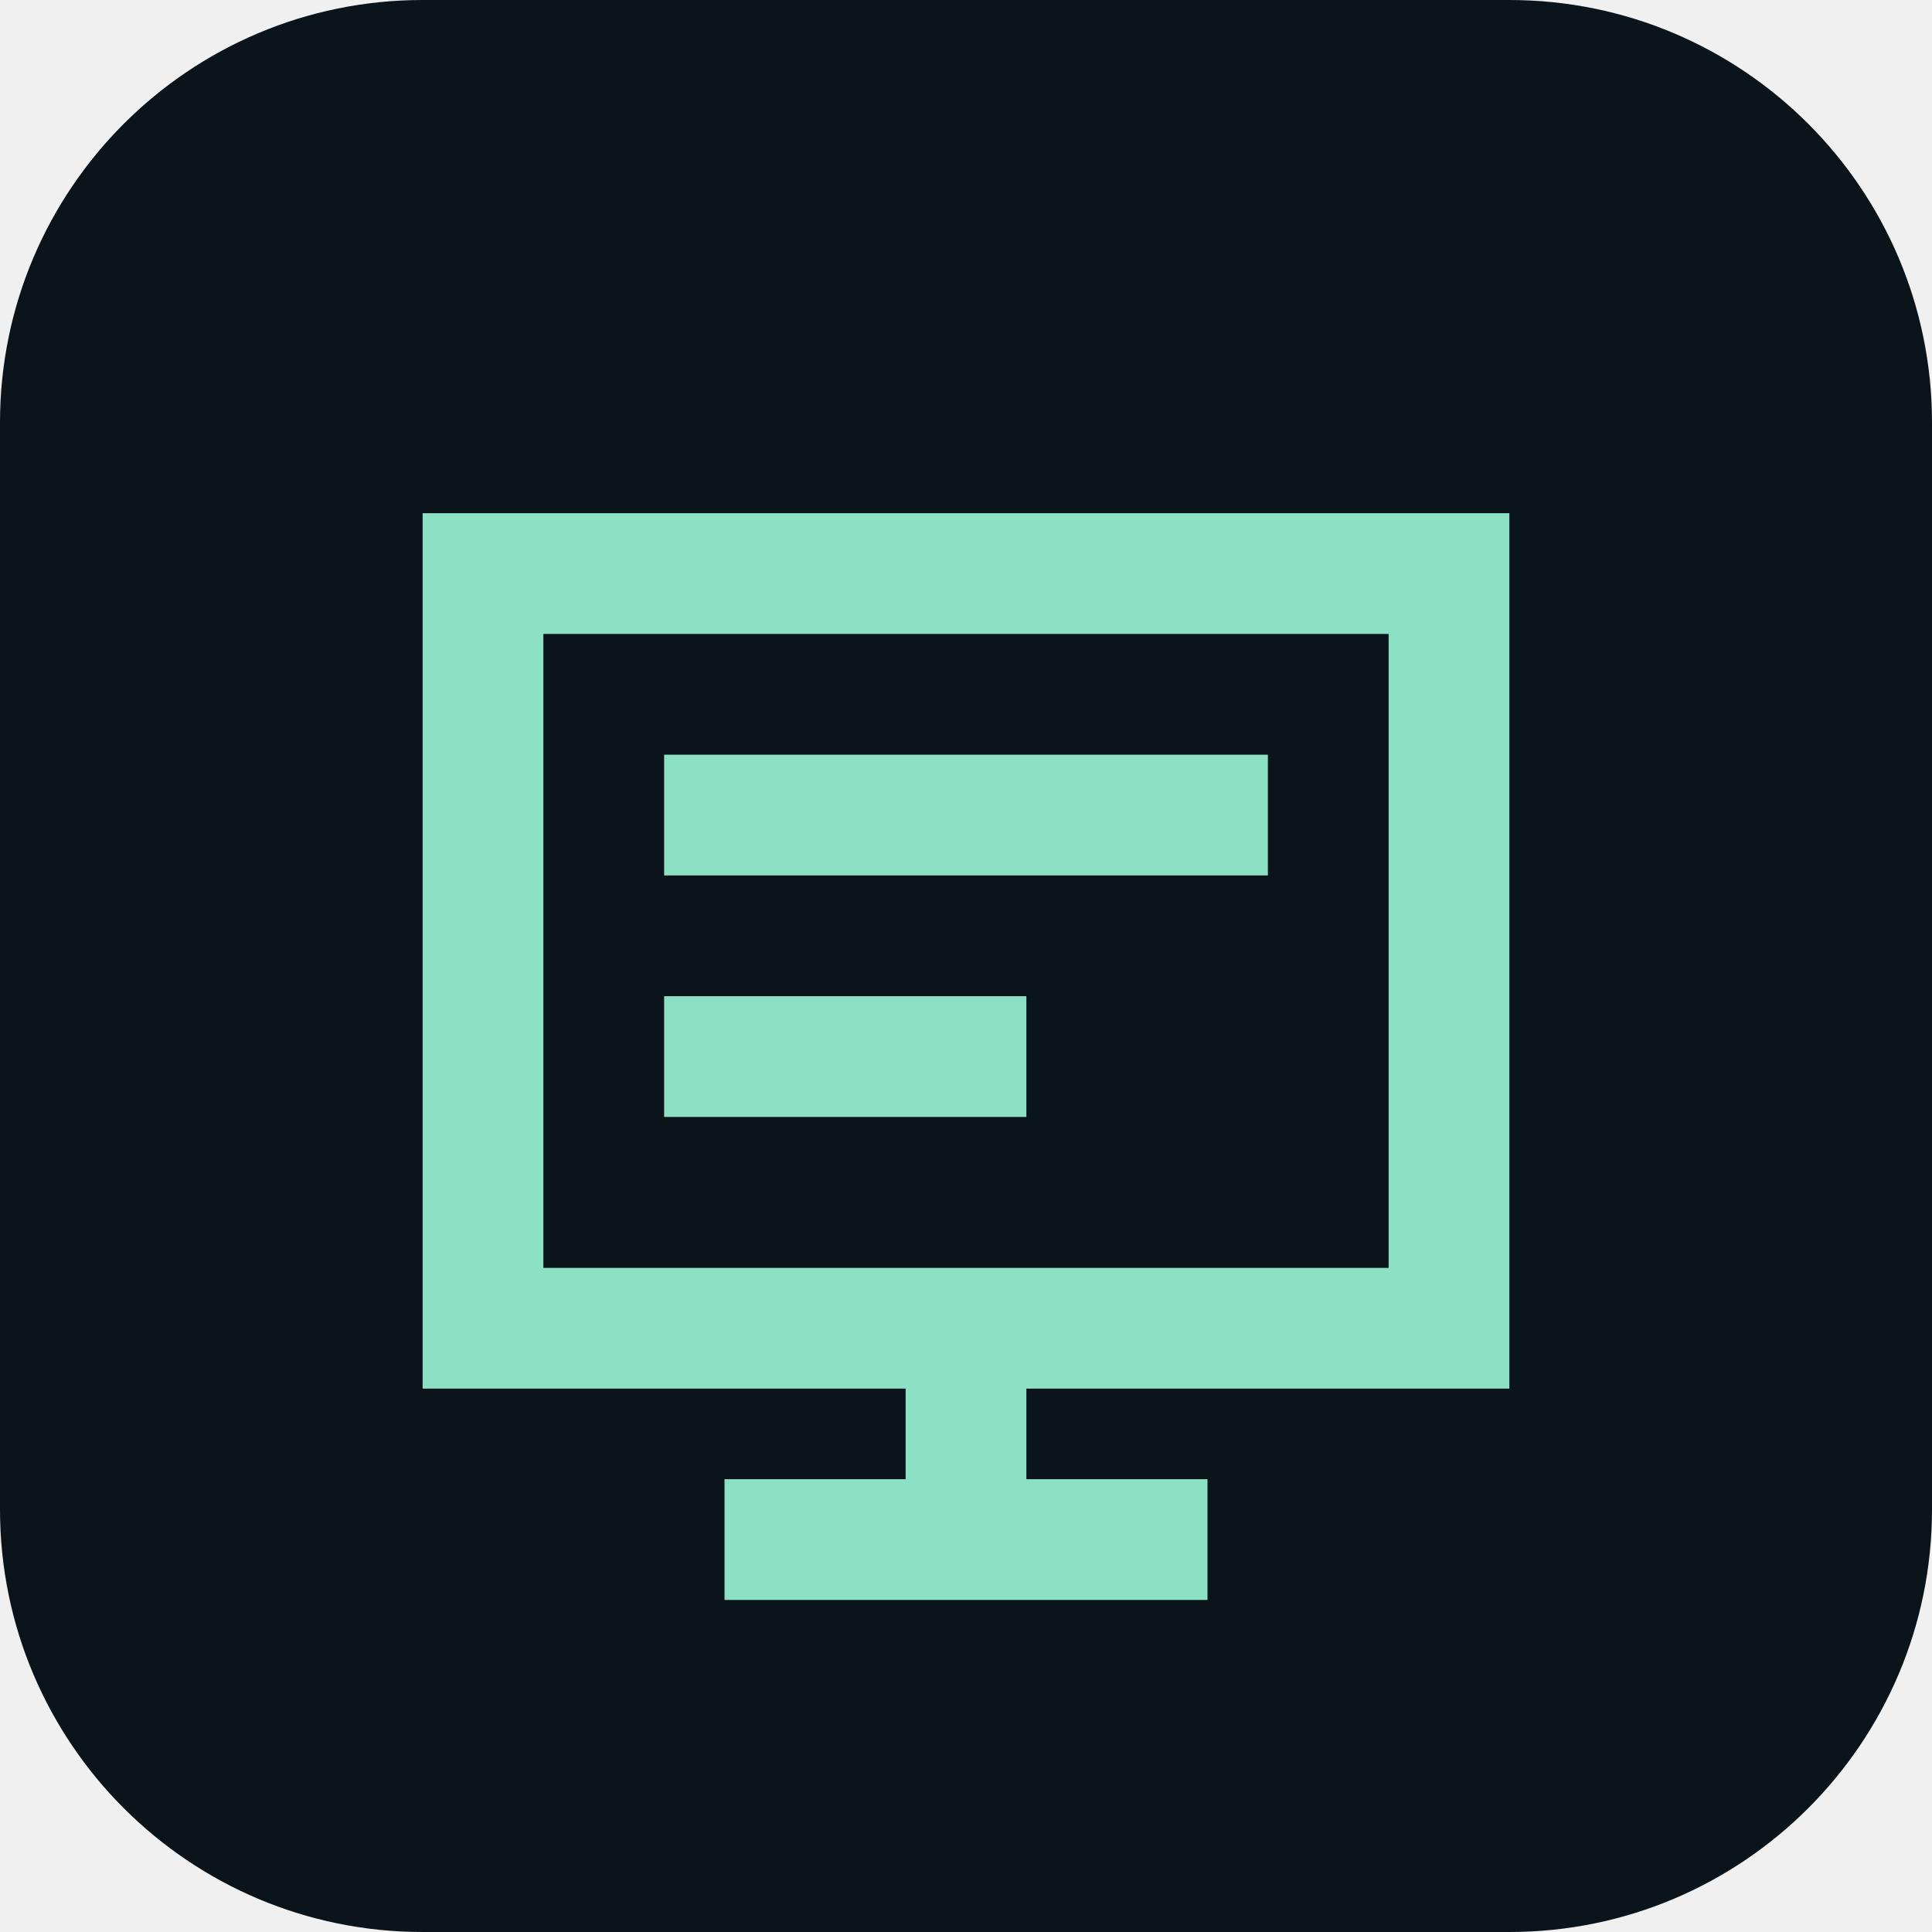
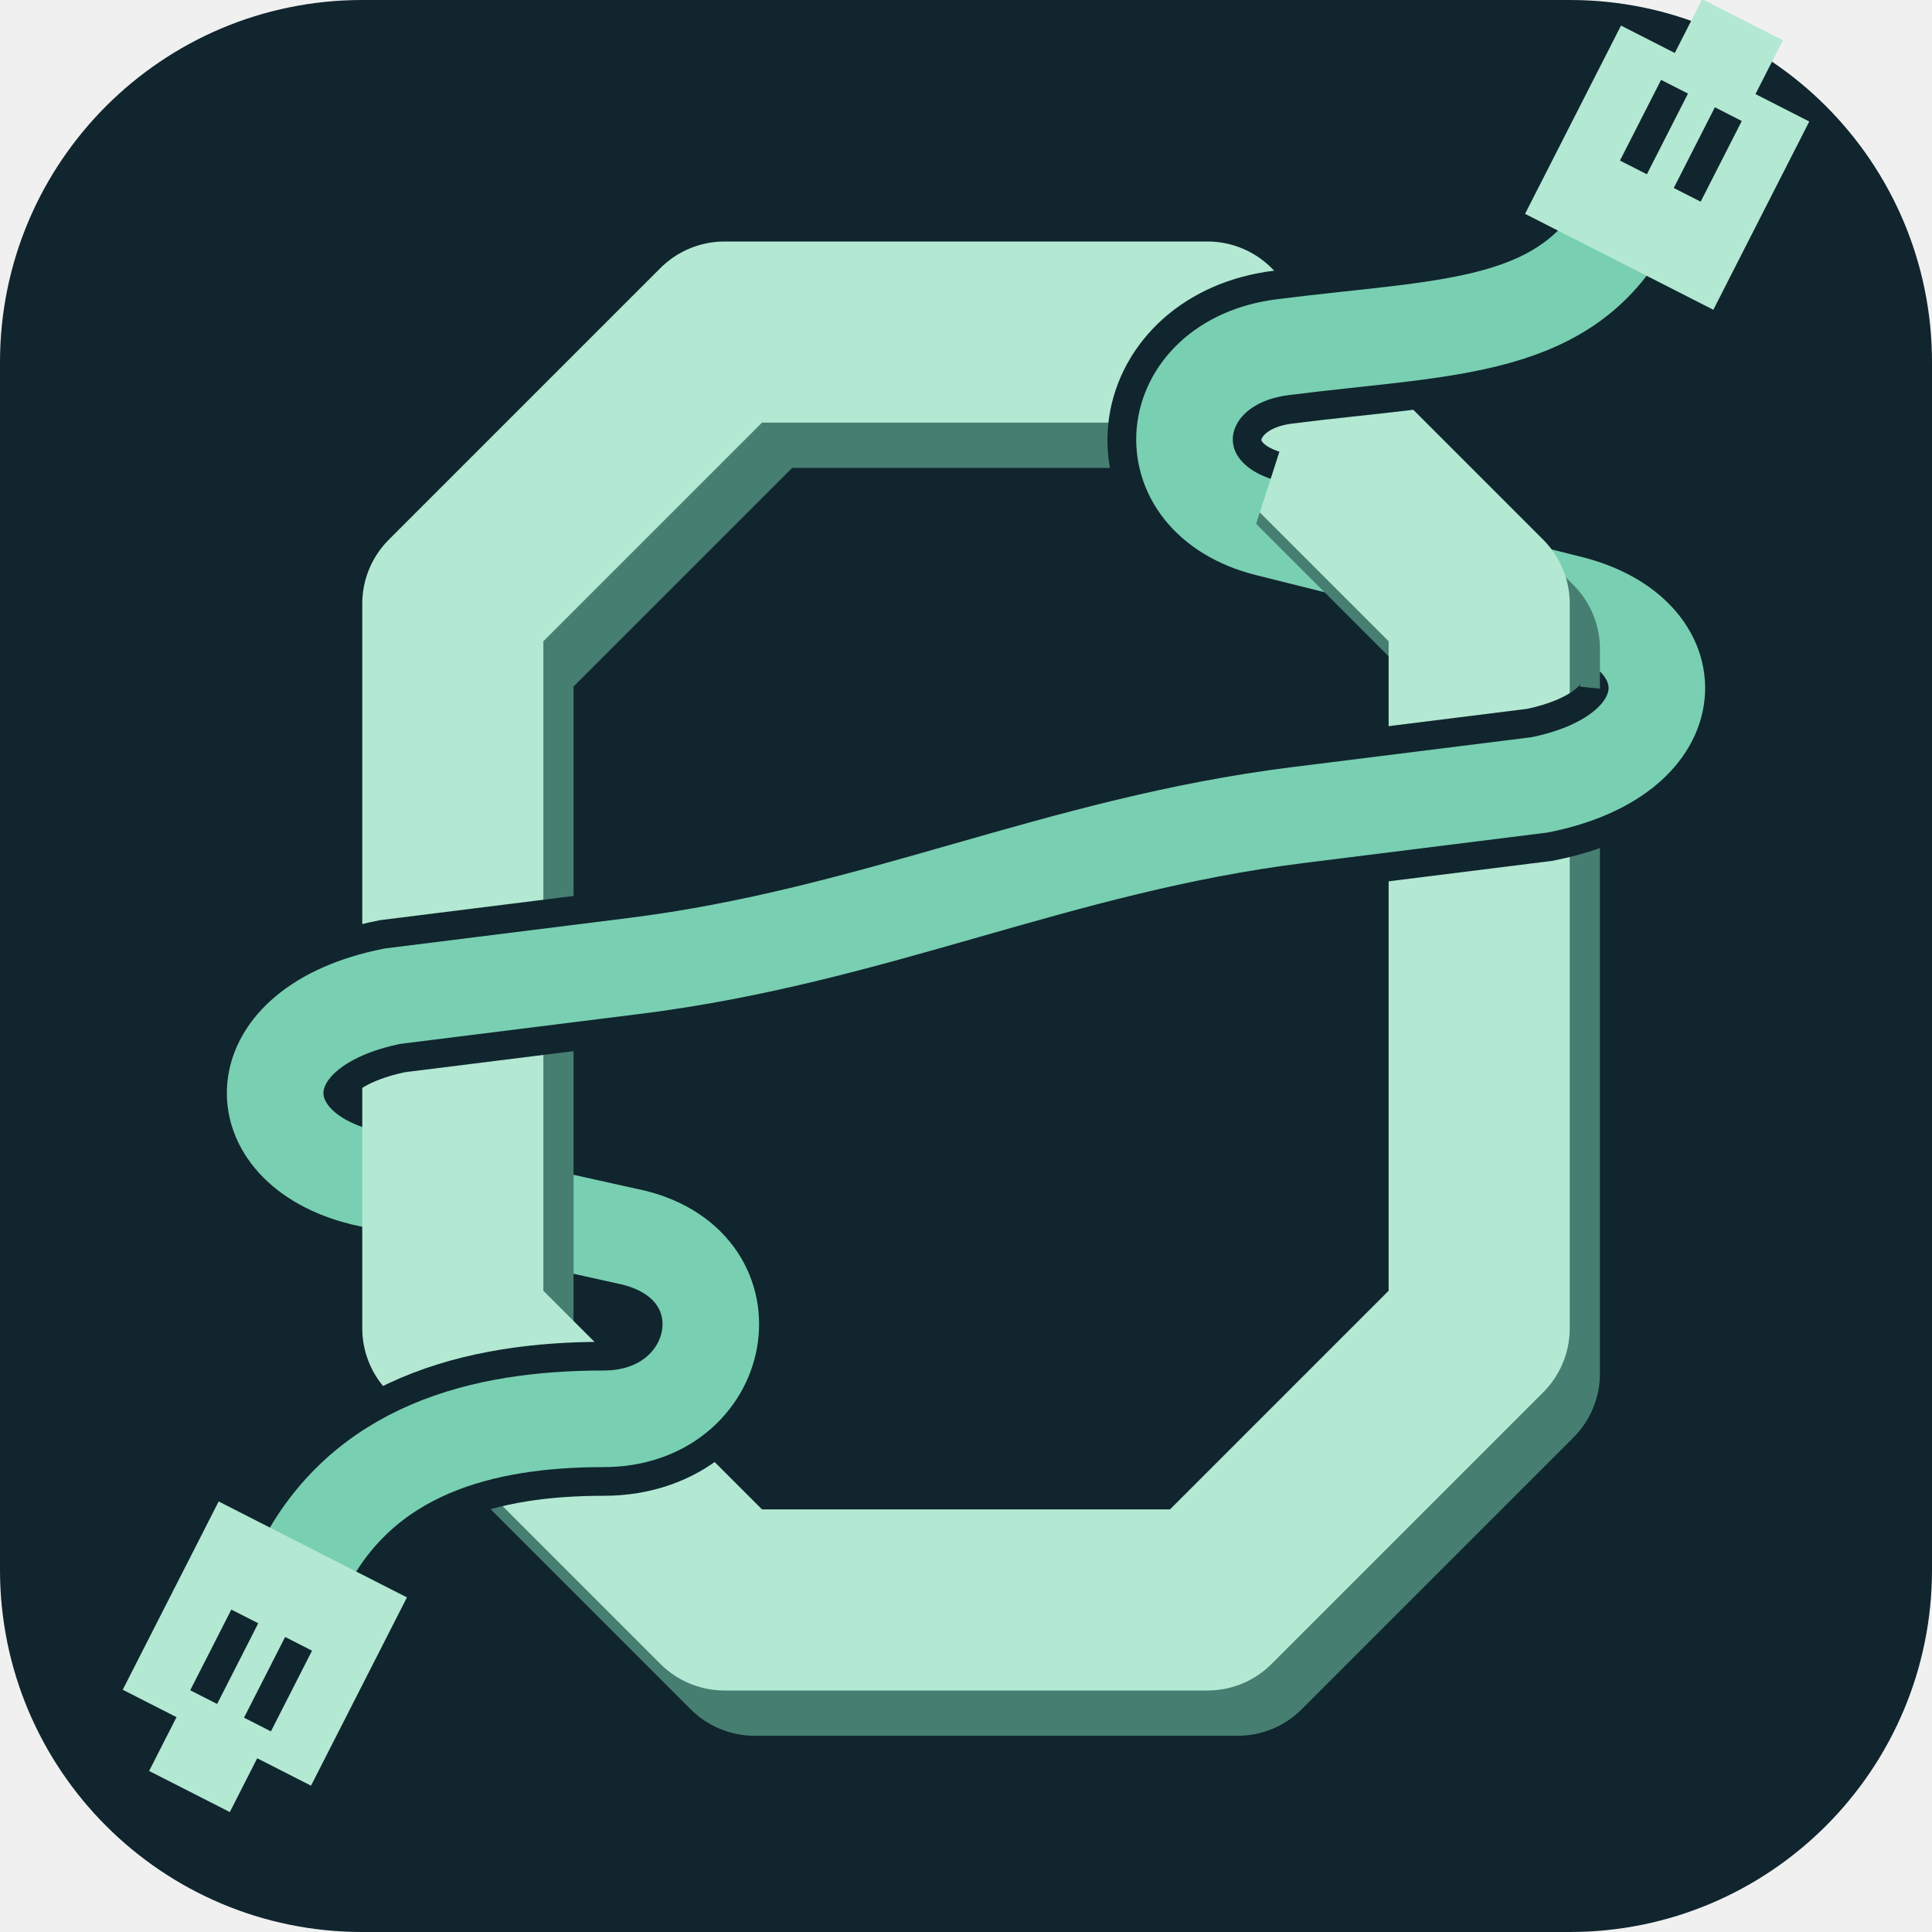
<svg xmlns="http://www.w3.org/2000/svg" viewBox="0 0 64 64">
-   <rect width="64" height="64" rx="14" fill="#0b141b" />
-   <path d="M16 19h32v25H16zM24 51h16M32 44v7M22 27h20M22 35h12" stroke="#8ce0c4" stroke-width="4" fill="none" />
+   <defs>
+     <path id="zero" d="M24 11h16l9 9v24l-9 9H24l-9-9V20z" />
+     <path id="cable" d="M10 52       C12 48 16 47 20 47c4 0 5-5 1-6l-9-2c-4-1-4-5 1-6l8-1       C29 31 35 28 43 27       l8-1c5-1 5-5 1-6l-10-2.5c-4-1-3.5-5.5.5-6       C48 10.8 52 11 54 7" />
+     <mask id="cable-crossings" maskUnits="userSpaceOnUse" x="0" y="0" width="64" height="64">
+       <rect width="64" height="64" fill="white" />
+       <g fill="none" stroke="black" stroke-width="5.1">
+         <path d="M10 52C12 48 16 47 20 47c2 0 3.25-1.25 3.375-2.625" />
+         <path d="M9.125 36C9.25 34.75 10.5 33.5 13 33l8-1           C29 31 35 28 43 27l8-1c2.5-.5 3.75-1.75 3.875-3" />
+         <path d="M41.6 17.39C38.03 16.24 38.64 11.98 42.5 11.5           C48 10.8 52 11 54 7" />
+       </g>
+     </mask>
+     <g id="ethernet-plug">
+       <path d="M-3.5 3V-4h2v-2h3v2h2v7z" fill="#b3e8d3" />
+       <path d="M-1-3v3m2-3v3" stroke="#10252e" stroke-width="1" />
+     </g>
+   </defs>
+   <rect width="64" height="64" rx="12" fill="#10252e" />
+   <use href="#cable" fill="none" stroke="#79cfb1" stroke-width="3.2" stroke-linecap="round" />
+   <g mask="url(#cable-crossings)" fill="none" stroke-width="6" stroke-linejoin="round">
+     <use href="#zero" stroke="#467e71" transform="translate(1 1.5)" />
+     <use href="#zero" stroke="#b3e8d3" />
+   </g>
+   <use href="#ethernet-plug" transform="translate(9 54) rotate(207)" />
+   <use href="#ethernet-plug" transform="translate(55 6) rotate(27)" />
</svg>
